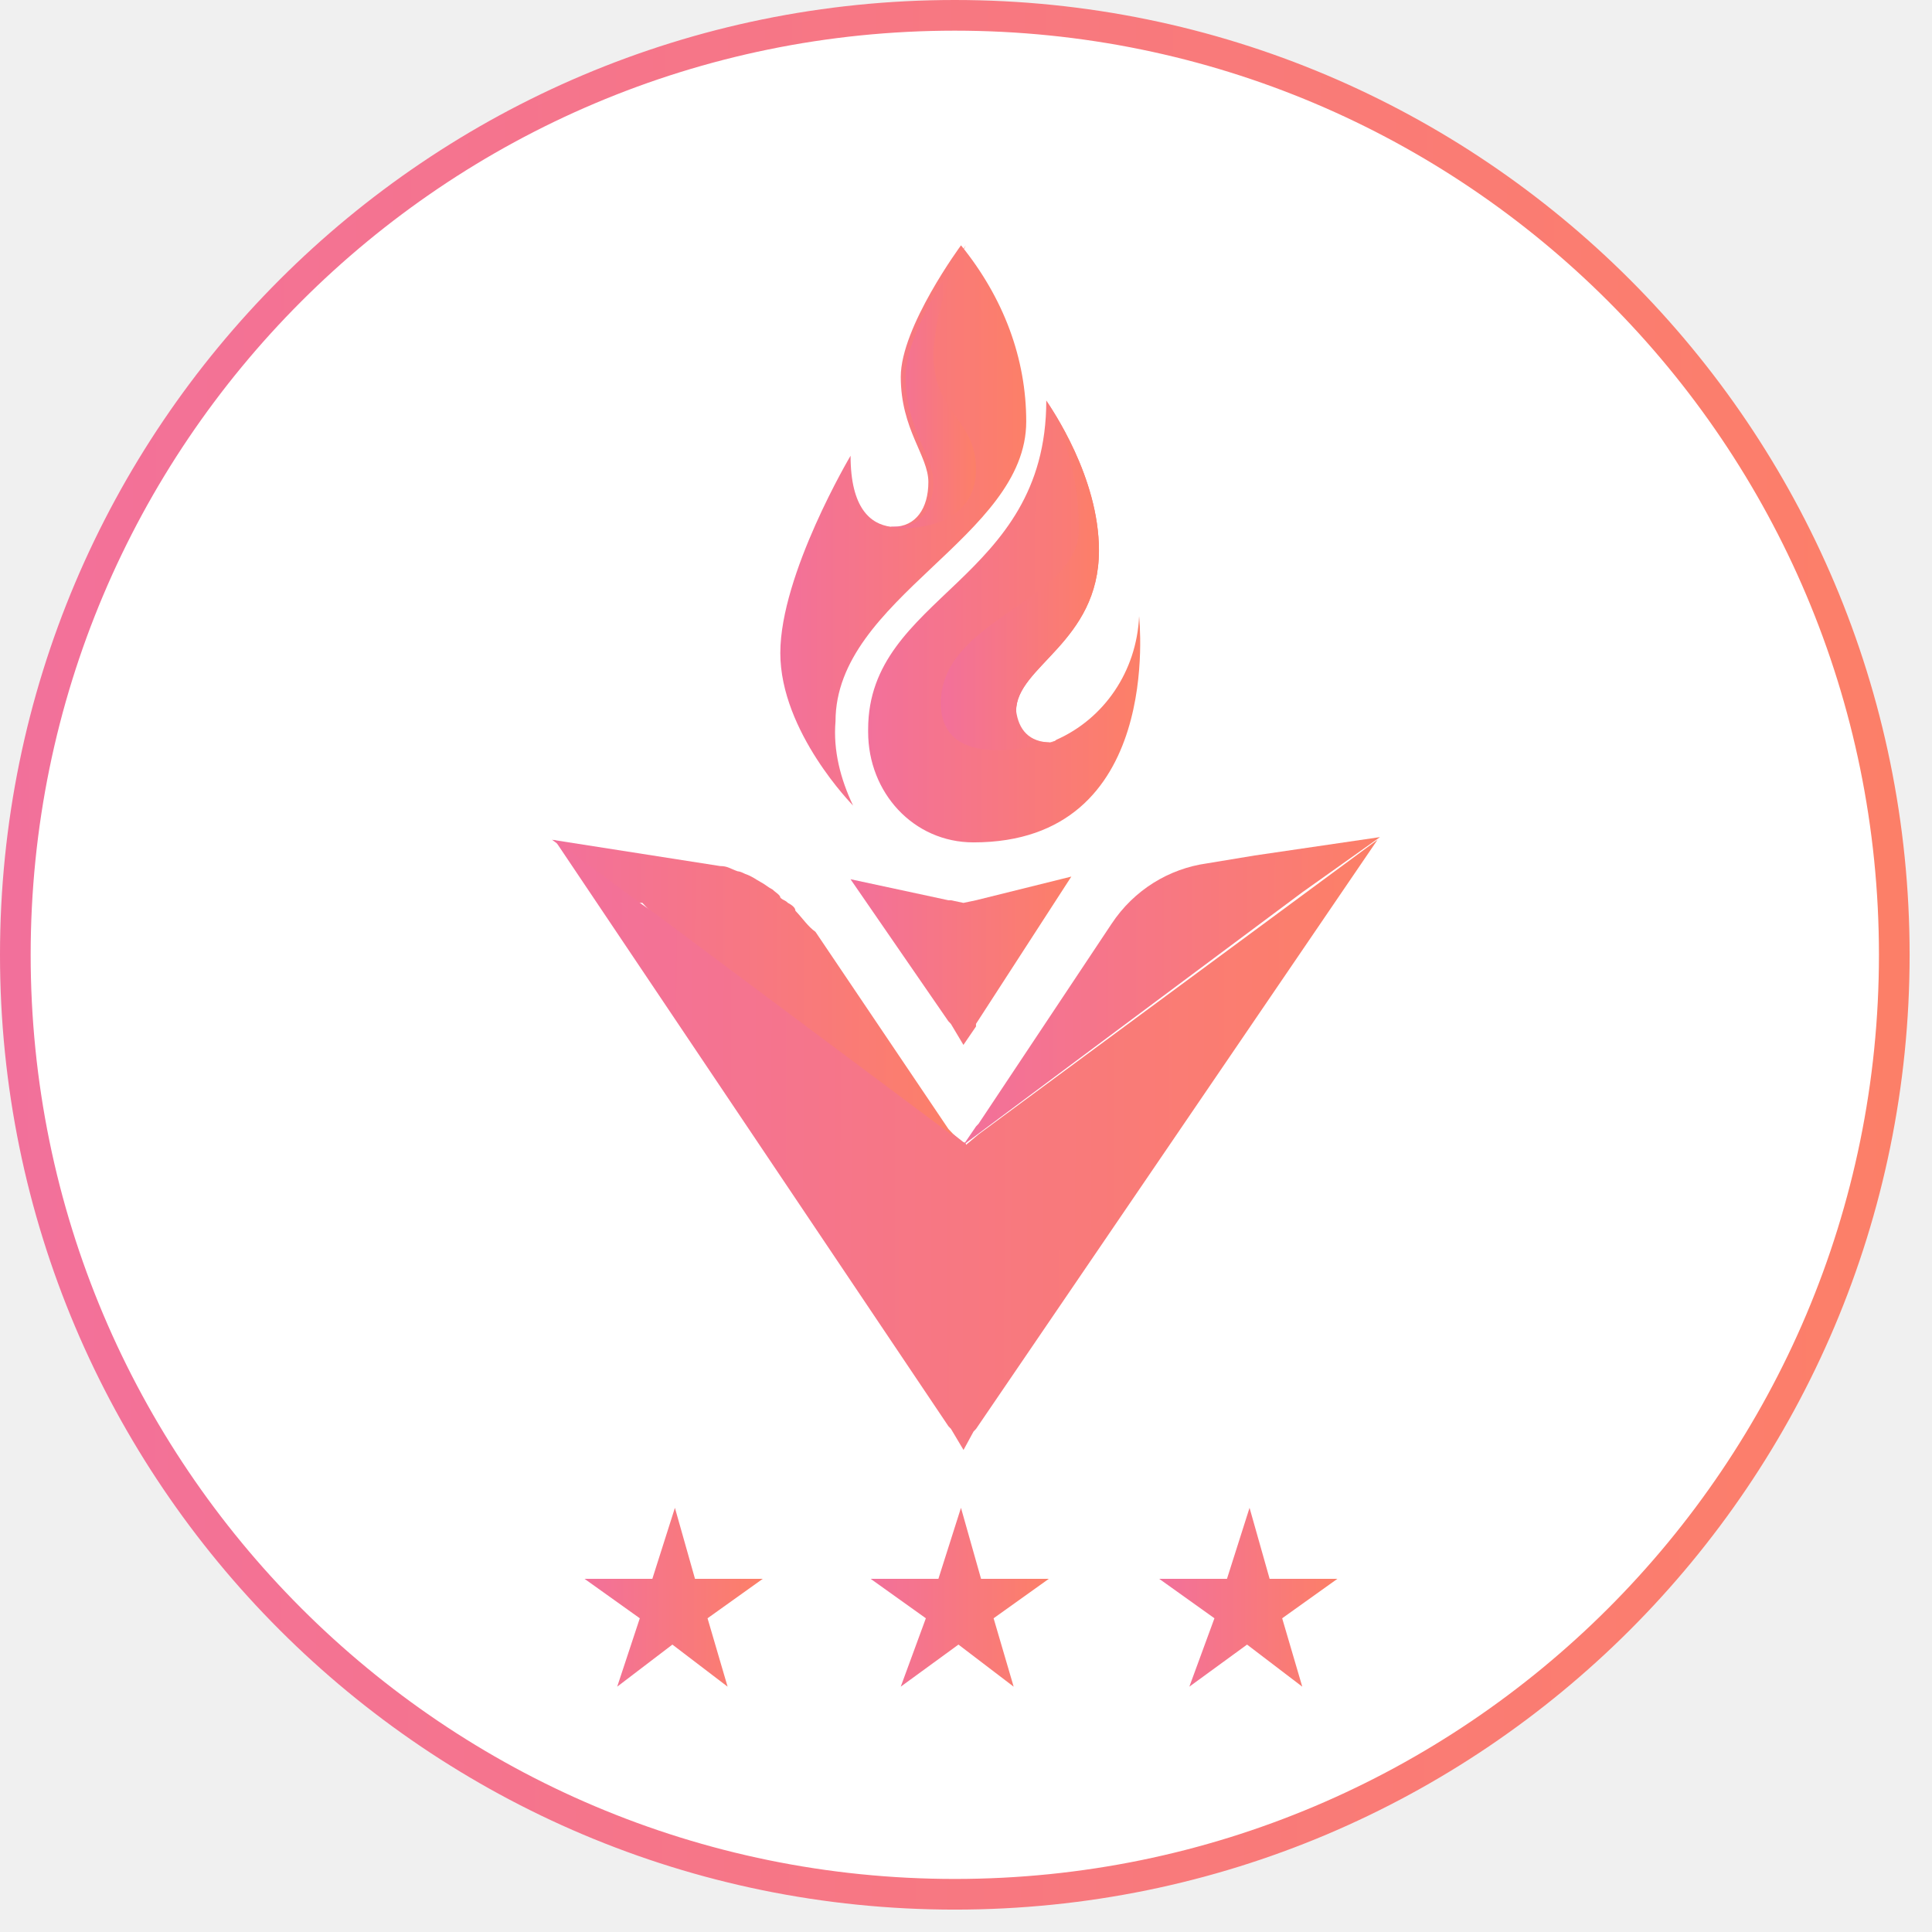
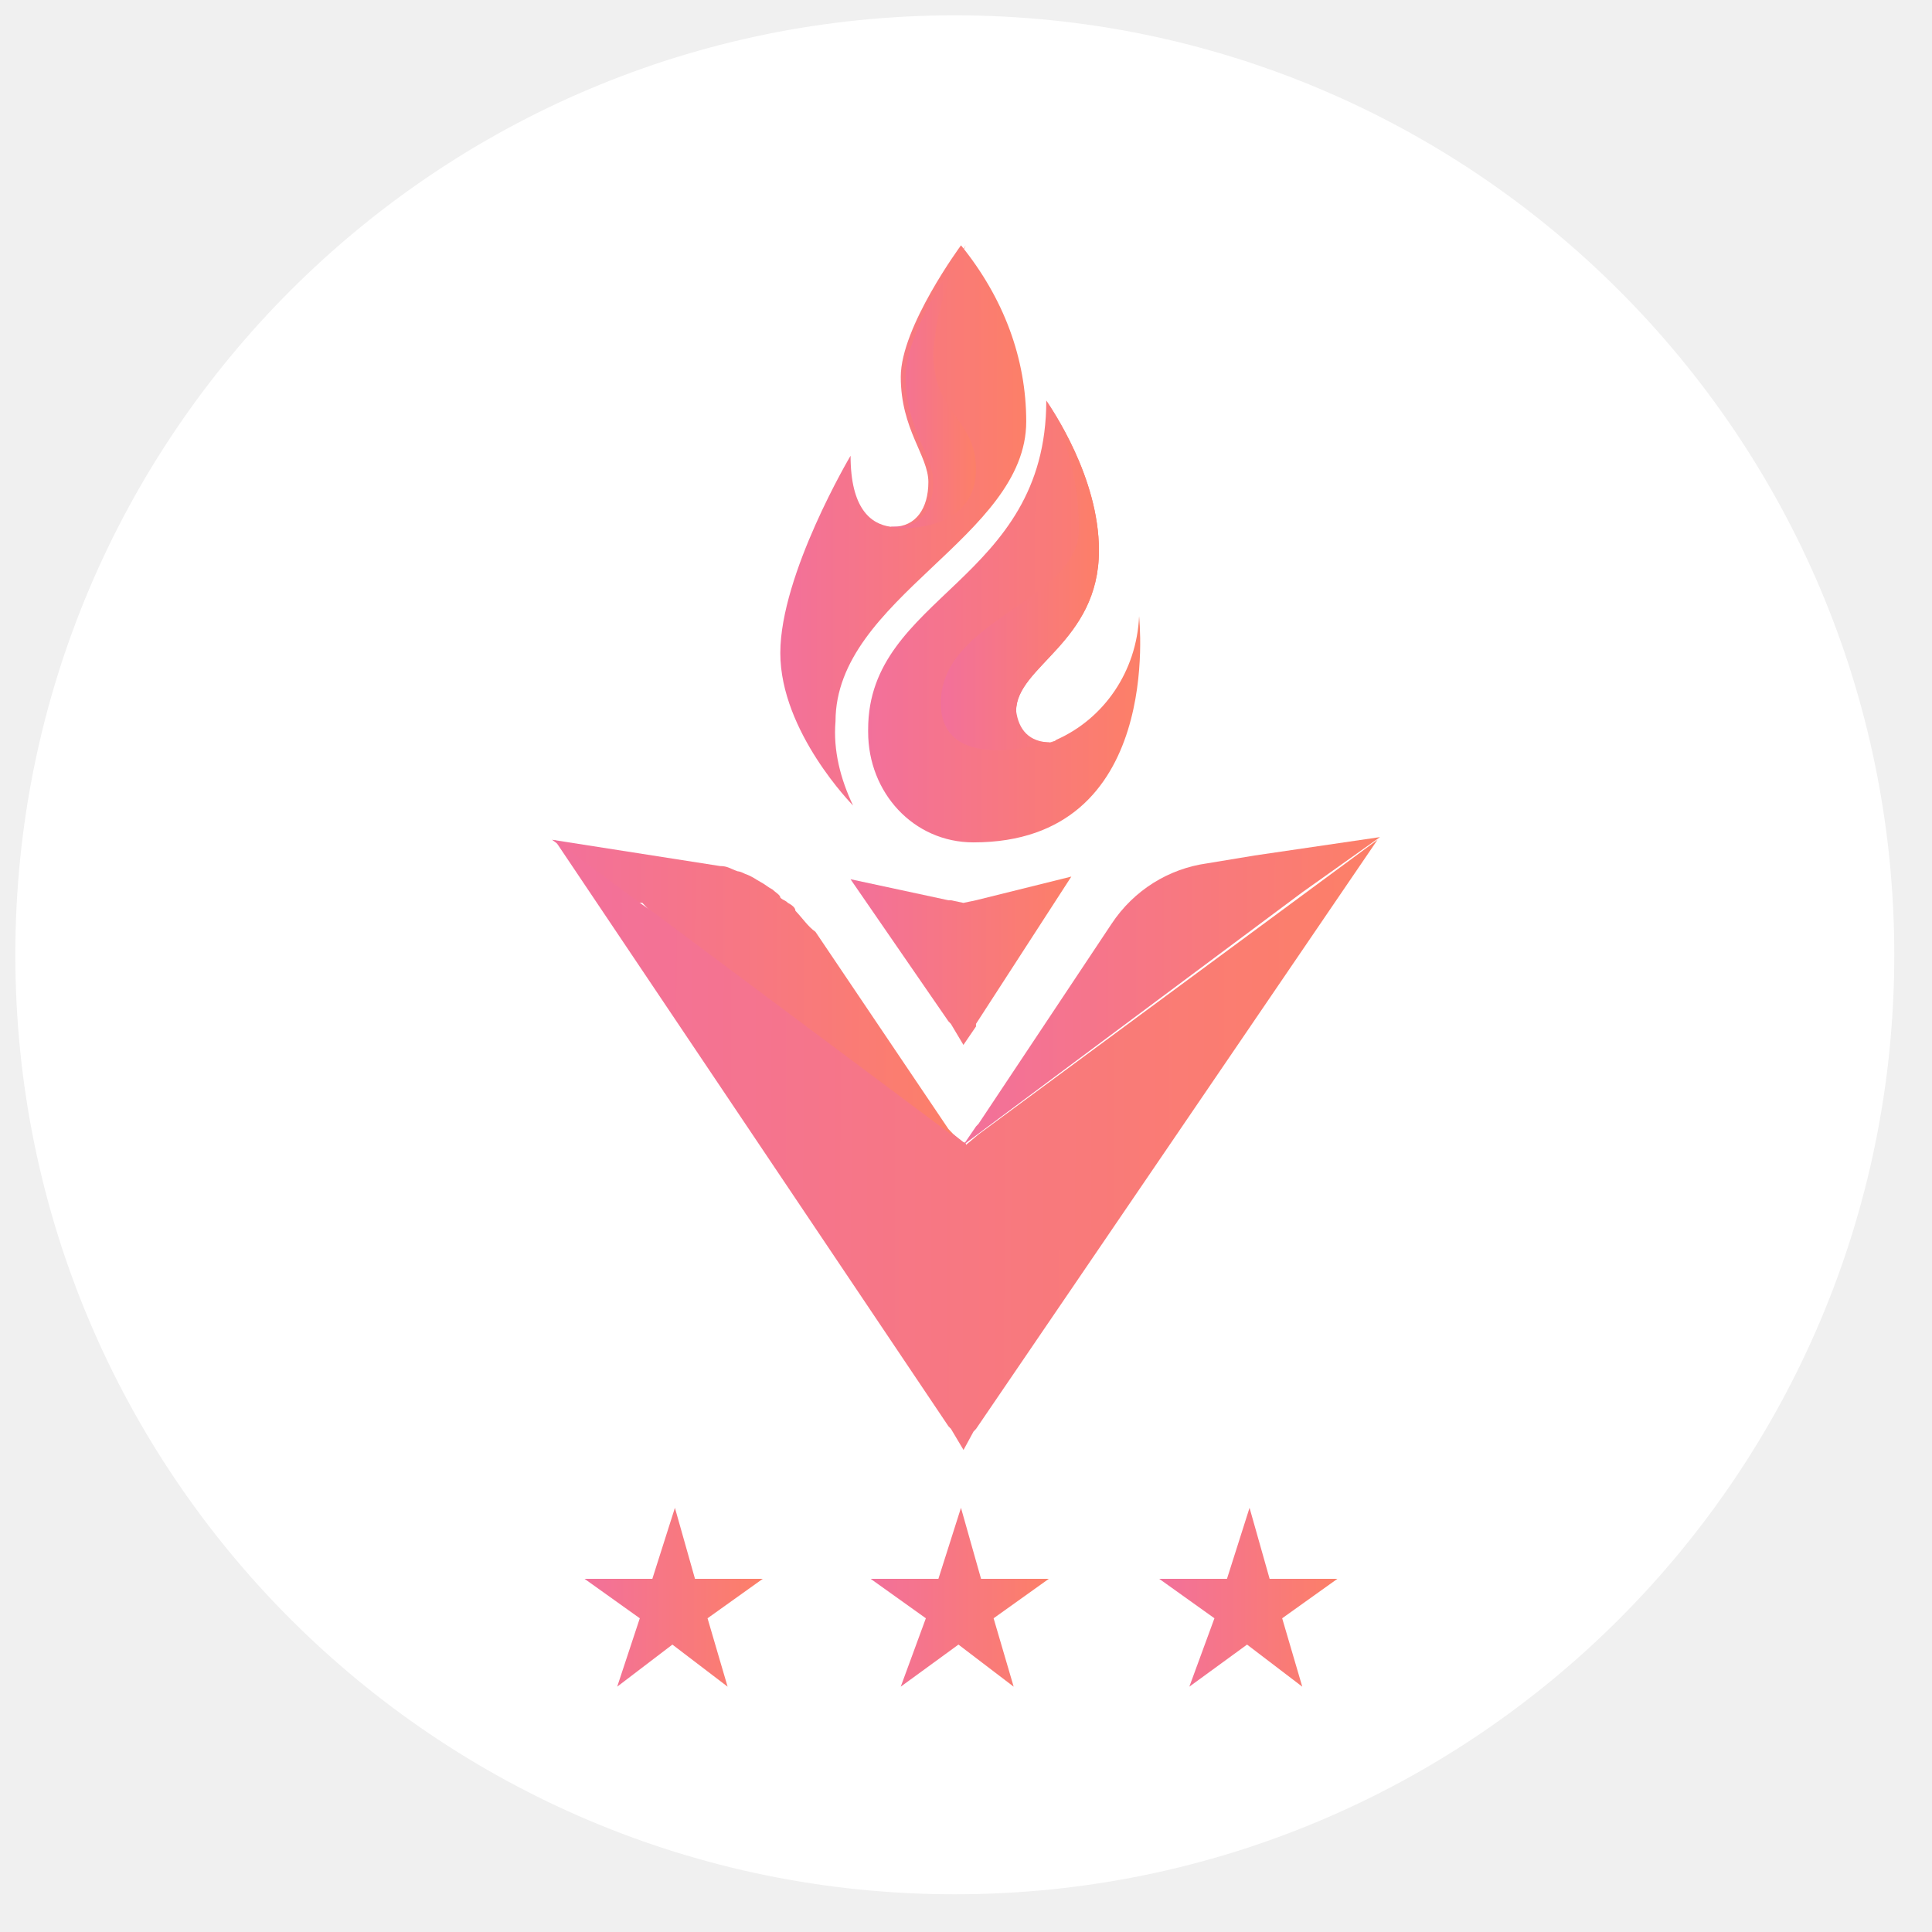
<svg xmlns="http://www.w3.org/2000/svg" width="63" height="63" viewBox="0 0 63 63" fill="#ffffff">
-   <circle cx="31.135" cy="31.135" r="30.635" stroke="url(#paint0_linear_6280_1163)" />
+   <circle cx="31.135" cy="31.135" r="30.635" />
  <path d="M31.419 37.332C31.337 37.332 31.337 37.246 31.419 37.332L31.01 37.074L30.928 36.989L21.273 29.784C21.273 29.784 21.191 29.784 21.191 29.698L21.027 29.527L20.946 29.441H20.782L18 27.383L23.482 28.241C23.727 28.241 23.809 28.326 24.055 28.412C24.137 28.412 24.3 28.498 24.3 28.498C24.546 28.584 24.628 28.669 24.791 28.755C24.955 28.841 25.037 28.927 25.2 29.012C25.282 29.098 25.446 29.184 25.446 29.27C25.528 29.355 25.61 29.355 25.691 29.441C25.855 29.527 25.937 29.613 25.937 29.698C26.182 29.956 26.346 30.213 26.591 30.385L30.928 36.817L31.01 36.903L31.419 37.332" fill="url(#paint1_linear_6280_1163)" />
  <path d="M31.419 47.281L31.01 46.594L30.928 46.509L18.082 27.383L20.864 29.441L21.355 29.784L31.01 36.989H31.092L31.419 37.246C31.419 37.246 31.501 37.246 31.501 37.332L31.91 36.989L44.92 27.383L31.828 46.594L31.746 46.68L31.419 47.281Z" fill="url(#paint2_linear_6280_1163)" />
  <path d="M31.416 34.073L31.007 33.387L30.925 33.301L27.734 28.67L30.925 29.356H31.007L31.416 29.442L31.826 29.356L34.935 28.584L31.826 33.387V33.473L31.416 34.073" fill="url(#paint3_linear_6280_1163)" />
  <path d="M45 27.297L40.909 27.897L39.355 28.154C38.127 28.326 36.982 29.012 36.245 30.127L31.909 36.645L31.827 36.731L31.418 37.331L31.909 36.817L31.991 36.731L31.418 37.331L42.464 29.098L45 27.297Z" fill="url(#paint4_linear_6280_1163)" />
  <path d="M33.464 13.746C33.464 17.52 27.245 19.493 27.245 23.524C27.164 24.467 27.409 25.411 27.818 26.268C27.818 26.268 25.445 23.867 25.445 21.294C25.445 18.721 27.736 14.861 27.736 14.861C27.736 16.577 28.391 17.091 29.046 17.177H29.127C29.864 17.177 30.273 16.577 30.273 15.719C30.273 14.861 29.373 14.004 29.373 12.288C29.373 10.659 31.337 8 31.337 8C32.727 9.715 33.464 11.688 33.464 13.746" fill="url(#paint5_linear_6280_1163)" />
  <path d="M31.745 27.469C29.781 27.469 28.309 25.84 28.309 23.867V23.781C28.309 19.407 34.118 18.978 34.118 13.06C34.282 13.318 35.836 15.548 35.836 17.949C35.836 20.951 33.136 21.723 33.136 23.181C33.136 23.781 33.382 24.21 34.2 24.21C34.282 24.21 34.363 24.21 34.445 24.124C36 23.438 37.064 21.895 37.145 20.093C37.145 20.179 37.964 27.469 31.745 27.469" fill="url(#paint6_linear_6280_1163)" />
  <path d="M34.28 24.21C34.362 24.21 34.444 24.21 34.525 24.124C33.707 24.382 30.68 25.154 30.68 22.924C30.68 20.179 35.18 19.579 35.18 17.263C35.18 15.805 34.853 14.347 34.116 13.06C34.28 13.318 35.834 15.548 35.834 17.949C35.834 20.951 33.134 21.723 33.134 23.181C33.216 23.781 33.544 24.21 34.28 24.21" fill="url(#paint7_linear_6280_1163)" />
  <path d="M31.825 15.29C31.825 17.434 29.207 17.263 29.043 17.177H29.288C30.025 17.177 30.434 16.577 30.434 15.719C30.434 14.861 29.534 14.004 29.534 12.288C29.534 10.659 31.498 8 31.498 8C30.843 9.115 30.516 10.316 30.434 11.516C30.434 13.489 31.825 13.661 31.825 15.29" fill="url(#paint8_linear_6280_1163)" />
  <path d="M30.191 52.77L28.391 51.484H30.6L31.336 49.168L31.991 51.484H34.2L32.4 52.77L33.054 55L31.254 53.628L29.372 55L30.191 52.77" fill="url(#paint9_linear_6280_1163)" />
  <path d="M39.601 52.77L37.801 51.484H40.01L40.746 49.168L41.401 51.484H43.61L41.81 52.77L42.465 55L40.665 53.628L38.783 55L39.601 52.77Z" fill="url(#paint10_linear_6280_1163)" />
  <path d="M20.863 52.77L19.062 51.484H21.272L22.008 49.168L22.663 51.484H24.872L23.072 52.77L23.726 55L21.926 53.628L20.126 55L20.863 52.77" fill="url(#paint11_linear_6280_1163)" />
  <defs>
    <linearGradient id="paint0_linear_6280_1163" x1="77.548" y1="39.187" x2="-1.173" y2="39.041" gradientUnits="userSpaceOnUse">
      <stop stop-color="#FF835B" />
      <stop offset="1" stop-color="#F2709C" />
    </linearGradient>
    <linearGradient id="paint1_linear_6280_1163" x1="34.711" y1="33.644" x2="17.747" y2="33.601" gradientUnits="userSpaceOnUse">
      <stop stop-color="#FF835B" />
      <stop offset="1" stop-color="#F2709C" />
    </linearGradient>
    <linearGradient id="paint2_linear_6280_1163" x1="51.504" y1="39.905" x2="17.576" y2="39.819" gradientUnits="userSpaceOnUse">
      <stop stop-color="#FF835B" />
      <stop offset="1" stop-color="#F2709C" />
    </linearGradient>
    <linearGradient id="paint3_linear_6280_1163" x1="36.701" y1="32.038" x2="27.599" y2="32.016" gradientUnits="userSpaceOnUse">
      <stop stop-color="#FF835B" />
      <stop offset="1" stop-color="#F2709C" />
    </linearGradient>
    <linearGradient id="paint4_linear_6280_1163" x1="48.333" y1="33.612" x2="31.162" y2="33.569" gradientUnits="userSpaceOnUse">
      <stop stop-color="#FF835B" />
      <stop offset="1" stop-color="#F2709C" />
    </linearGradient>
    <linearGradient id="paint5_linear_6280_1163" x1="35.431" y1="19.496" x2="25.294" y2="19.488" gradientUnits="userSpaceOnUse">
      <stop stop-color="#FF835B" />
      <stop offset="1" stop-color="#F2709C" />
    </linearGradient>
    <linearGradient id="paint6_linear_6280_1163" x1="39.358" y1="22.128" x2="28.141" y2="22.115" gradientUnits="userSpaceOnUse">
      <stop stop-color="#FF835B" />
      <stop offset="1" stop-color="#F2709C" />
    </linearGradient>
    <linearGradient id="paint7_linear_6280_1163" x1="37.099" y1="20.237" x2="30.582" y2="20.231" gradientUnits="userSpaceOnUse">
      <stop stop-color="#FF835B" />
      <stop offset="1" stop-color="#F2709C" />
    </linearGradient>
    <linearGradient id="paint8_linear_6280_1163" x1="32.508" y1="13.803" x2="28.991" y2="13.801" gradientUnits="userSpaceOnUse">
      <stop stop-color="#FF835B" />
      <stop offset="1" stop-color="#F2709C" />
    </linearGradient>
    <linearGradient id="paint9_linear_6280_1163" x1="35.625" y1="52.838" x2="28.281" y2="52.825" gradientUnits="userSpaceOnUse">
      <stop stop-color="#FF835B" />
      <stop offset="1" stop-color="#F2709C" />
    </linearGradient>
    <linearGradient id="paint10_linear_6280_1163" x1="45.035" y1="52.838" x2="37.691" y2="52.825" gradientUnits="userSpaceOnUse">
      <stop stop-color="#FF835B" />
      <stop offset="1" stop-color="#F2709C" />
    </linearGradient>
    <linearGradient id="paint11_linear_6280_1163" x1="26.297" y1="52.838" x2="18.953" y2="52.825" gradientUnits="userSpaceOnUse">
      <stop stop-color="#FF835B" />
      <stop offset="1" stop-color="#F2709C" />
    </linearGradient>
  </defs>
</svg>
